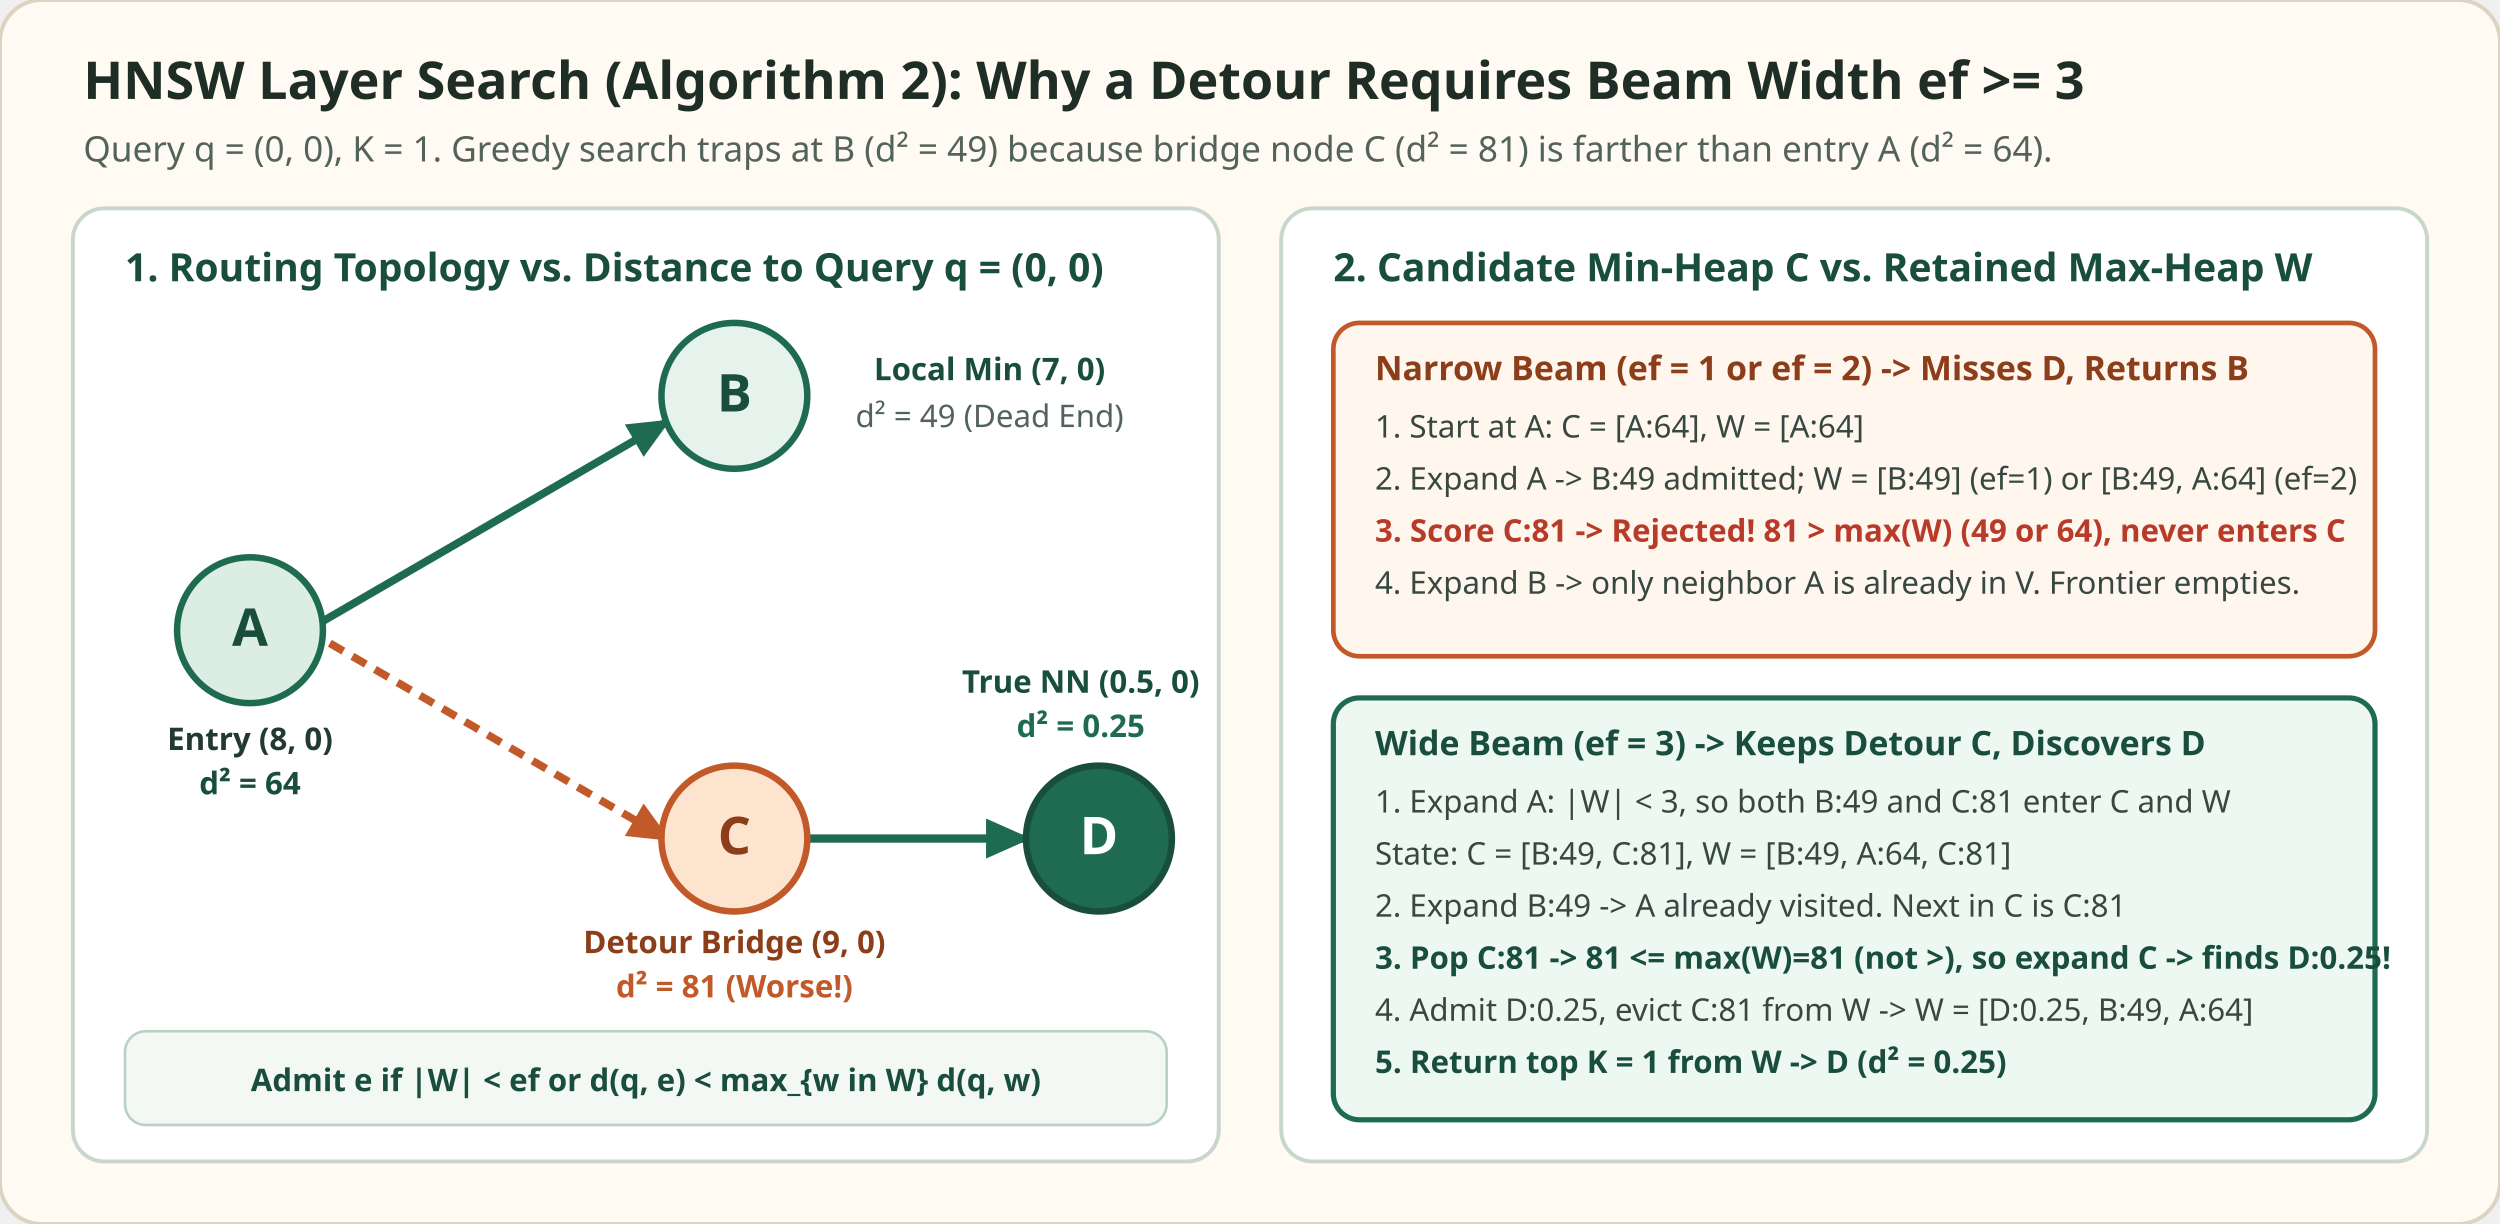
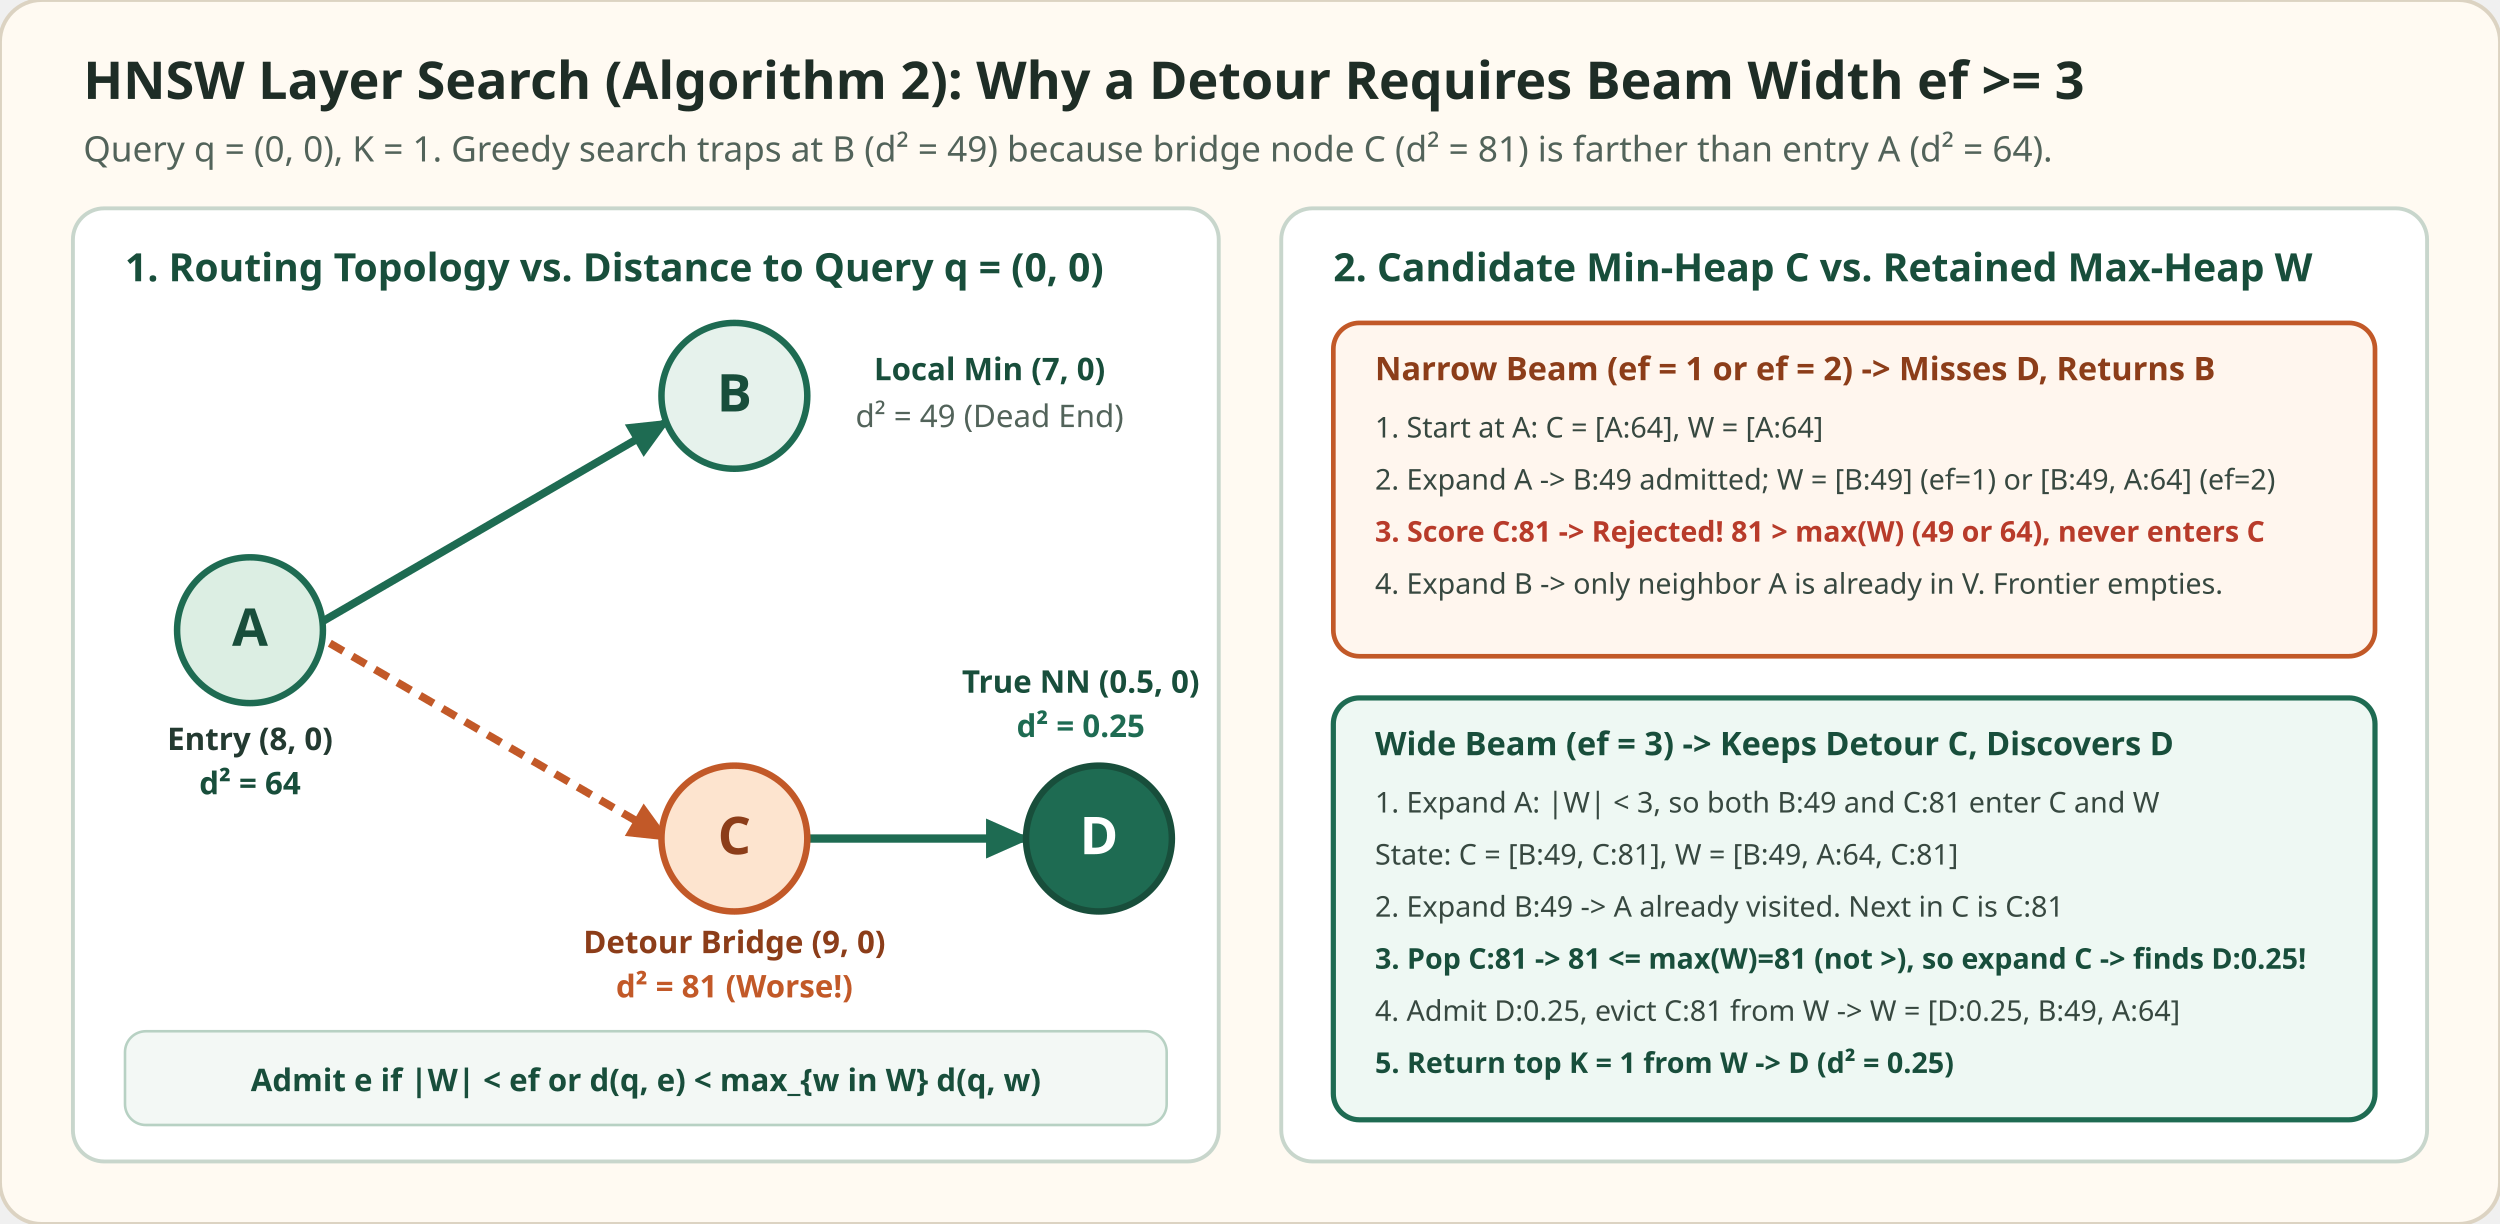
<svg xmlns="http://www.w3.org/2000/svg" viewBox="0 0 960 470" role="img" aria-labelledby="title desc">
  <defs>
    <marker id="sb-green" viewBox="0 0 10 10" refX="8" refY="5" markerWidth="6" markerHeight="6" orient="auto-start-reverse">
      <path d="M 0 1 L 9 5 L 0 9 z" fill="#1e6b52" />
    </marker>
    <marker id="sb-amber" viewBox="0 0 10 10" refX="8" refY="5" markerWidth="6" markerHeight="6" orient="auto-start-reverse">
      <path d="M 0 1 L 9 5 L 0 9 z" fill="#c25928" />
    </marker>
  </defs>
  <rect width="960" height="470" rx="16" fill="#fffaf2" stroke="#dcd3c2" stroke-width="1.5" />
  <text x="32" y="38" font-family="sans-serif" font-size="20" font-weight="700" fill="#1e2d26">HNSW Layer Search (Algorithm 2): Why a Detour Requires Beam Width ef &gt;= 3</text>
  <text x="32" y="62" font-family="sans-serif" font-size="13.5" fill="#52635a">Query q = (0, 0), K = 1. Greedy search traps at B (d² = 49) because bridge node C (d² = 81) is farther than entry A (d² = 64).</text>
  <rect x="28" y="80" width="440" height="366" rx="12" fill="#ffffff" stroke="#c8d6cc" stroke-width="1.5" />
  <text x="48" y="108" font-family="sans-serif" font-size="15" font-weight="700" fill="#184e3b">1. Routing Topology vs. Distance to Query q = (0, 0)</text>
  <line x1="118" y1="242" x2="256" y2="162" stroke="#1e6b52" stroke-width="3" marker-end="url(#sb-green)" />
  <line x1="118" y1="242" x2="256" y2="322" stroke="#c25928" stroke-width="3" stroke-dasharray="6 4" marker-end="url(#sb-amber)" />
  <line x1="286" y1="322" x2="394" y2="322" stroke="#1e6b52" stroke-width="3.2" marker-end="url(#sb-green)" />
  <circle cx="96" cy="242" r="28" fill="#dceee3" stroke="#1e6b52" stroke-width="2.5" />
  <text x="96" y="248" font-family="sans-serif" font-size="20" font-weight="700" fill="#184e3b" text-anchor="middle">A</text>
  <text x="96" y="288" font-family="sans-serif" font-size="12" font-weight="700" fill="#233a31" text-anchor="middle">Entry (8, 0)</text>
  <text x="96" y="305" font-family="sans-serif" font-size="12" font-weight="700" fill="#184e3b" text-anchor="middle">d² = 64</text>
  <circle cx="282" cy="152" r="28" fill="#e6f2ec" stroke="#1e6b52" stroke-width="2.5" />
  <text x="282" y="158" font-family="sans-serif" font-size="20" font-weight="700" fill="#184e3b" text-anchor="middle">B</text>
  <text x="380" y="146" font-family="sans-serif" font-size="12" font-weight="700" fill="#184e3b" text-anchor="middle">Local Min (7, 0)</text>
  <text x="380" y="164" font-family="sans-serif" font-size="12" fill="#52635a" text-anchor="middle">d² = 49 (Dead End)</text>
  <circle cx="282" cy="322" r="28" fill="#fde4cf" stroke="#c25928" stroke-width="2.5" />
  <text x="282" y="328" font-family="sans-serif" font-size="20" font-weight="700" fill="#8c3d19" text-anchor="middle">C</text>
  <text x="282" y="366" font-family="sans-serif" font-size="12" font-weight="700" fill="#8c3d19" text-anchor="middle">Detour Bridge (9, 0)</text>
  <text x="282" y="383" font-family="sans-serif" font-size="12" font-weight="700" fill="#c25928" text-anchor="middle">d² = 81 (Worse!)</text>
  <circle cx="422" cy="322" r="28" fill="#1e6b52" stroke="#184e3b" stroke-width="2.5" />
  <text x="422" y="328" font-family="sans-serif" font-size="20" font-weight="700" fill="#ffffff" text-anchor="middle">D</text>
  <text x="415" y="266" font-family="sans-serif" font-size="12" font-weight="700" fill="#184e3b" text-anchor="middle">True NN (0.5, 0)</text>
  <text x="415" y="283" font-family="sans-serif" font-size="12" font-weight="700" fill="#1e6b52" text-anchor="middle">d² = 0.25</text>
  <rect x="48" y="396" width="400" height="36" rx="8" fill="#f3f8f5" stroke="#b7d1c3" />
  <text x="248" y="419" font-family="sans-serif" font-size="12" font-weight="700" fill="#184e3b" text-anchor="middle">Admit e if |W| &lt; ef or d(q, e) &lt; max_{w in W} d(q, w)</text>
  <rect x="492" y="80" width="440" height="366" rx="12" fill="#ffffff" stroke="#c8d6cc" stroke-width="1.5" />
  <text x="512" y="108" font-family="sans-serif" font-size="15" font-weight="700" fill="#184e3b">2. Candidate Min-Heap C vs. Retained Max-Heap W</text>
  <rect x="512" y="124" width="400" height="128" rx="10" fill="#fff6ee" stroke="#c25928" stroke-width="1.8" />
-   <text x="528" y="146" font-family="sans-serif" font-size="13" font-weight="700" fill="#8c3d19">Narrow Beam (ef = 1 or ef = 2) -&gt; Misses D, Returns B</text>
-   <text x="528" y="168" font-family="sans-serif" font-size="12" fill="#374840">1. Start at A: C = [A:64], W = [A:64]</text>
-   <text x="528" y="188" font-family="sans-serif" font-size="12" fill="#374840">2. Expand A -&gt; B:49 admitted; W = [B:49] (ef=1) or [B:49, A:64] (ef=2)</text>
-   <text x="528" y="208" font-family="sans-serif" font-size="12" font-weight="700" fill="#b83b2a">3. Score C:81 -&gt; Rejected! 81 &gt; max(W) (49 or 64), never enters C</text>
-   <text x="528" y="228" font-family="sans-serif" font-size="12" fill="#374840">4. Expand B -&gt; only neighbor A is already in V. Frontier empties.</text>
+   <text x="528" y="146" font-family="sans-serif" font-size="12.5" font-weight="700" fill="#8c3d19">Narrow Beam (ef = 1 or ef = 2) -&gt; Misses D, Returns B</text>
+   <text x="528" y="168" font-family="sans-serif" font-size="11" fill="#374840">1. Start at A: C = [A:64], W = [A:64]</text>
+   <text x="528" y="188" font-family="sans-serif" font-size="11" fill="#374840">2. Expand A -&gt; B:49 admitted; W = [B:49] (ef=1) or [B:49, A:64] (ef=2)</text>
+   <text x="528" y="208" font-family="sans-serif" font-size="11" font-weight="700" fill="#b83b2a">3. Score C:81 -&gt; Rejected! 81 &gt; max(W) (49 or 64), never enters C</text>
+   <text x="528" y="228" font-family="sans-serif" font-size="11" fill="#374840">4. Expand B -&gt; only neighbor A is already in V. Frontier empties.</text>
  <rect x="512" y="268" width="400" height="162" rx="10" fill="#eef8f3" stroke="#1e6b52" stroke-width="2" />
-   <text x="528" y="290" font-family="sans-serif" font-size="13" font-weight="700" fill="#184e3b">Wide Beam (ef = 3) -&gt; Keeps Detour C, Discovers D</text>
-   <text x="528" y="312" font-family="sans-serif" font-size="12" fill="#374840">1. Expand A: |W| &lt; 3, so both B:49 and C:81 enter C and W</text>
-   <text x="528" y="332" font-family="sans-serif" font-size="12" fill="#374840">   State: C = [B:49, C:81],  W = [B:49, A:64, C:81]</text>
-   <text x="528" y="352" font-family="sans-serif" font-size="12" fill="#374840">2. Expand B:49 -&gt; A already visited. Next in C is C:81</text>
-   <text x="528" y="372" font-family="sans-serif" font-size="12" font-weight="700" fill="#184e3b">3. Pop C:81 -&gt; 81 &lt;= max(W)=81 (not &gt;), so expand C -&gt; finds D:0.25!</text>
-   <text x="528" y="392" font-family="sans-serif" font-size="12" fill="#374840">4. Admit D:0.25, evict C:81 from W -&gt; W = [D:0.25, B:49, A:64]</text>
-   <text x="528" y="412" font-family="sans-serif" font-size="12" font-weight="700" fill="#184e3b">5. Return top K = 1 from W -&gt; D (d² = 0.25)</text>
+   <text x="528" y="290" font-family="sans-serif" font-size="12.5" font-weight="700" fill="#184e3b">Wide Beam (ef = 3) -&gt; Keeps Detour C, Discovers D</text>
+   <text x="528" y="312" font-family="sans-serif" font-size="11" fill="#374840">1. Expand A: |W| &lt; 3, so both B:49 and C:81 enter C and W</text>
+   <text x="528" y="332" font-family="sans-serif" font-size="11" fill="#374840">   State: C = [B:49, C:81],  W = [B:49, A:64, C:81]</text>
+   <text x="528" y="352" font-family="sans-serif" font-size="11" fill="#374840">2. Expand B:49 -&gt; A already visited. Next in C is C:81</text>
+   <text x="528" y="372" font-family="sans-serif" font-size="11" font-weight="700" fill="#184e3b">3. Pop C:81 -&gt; 81 &lt;= max(W)=81 (not &gt;), so expand C -&gt; finds D:0.25!</text>
+   <text x="528" y="392" font-family="sans-serif" font-size="11" fill="#374840">4. Admit D:0.25, evict C:81 from W -&gt; W = [D:0.25, B:49, A:64]</text>
+   <text x="528" y="412" font-family="sans-serif" font-size="11" font-weight="700" fill="#184e3b">5. Return top K = 1 from W -&gt; D (d² = 0.25)</text>
</svg>
